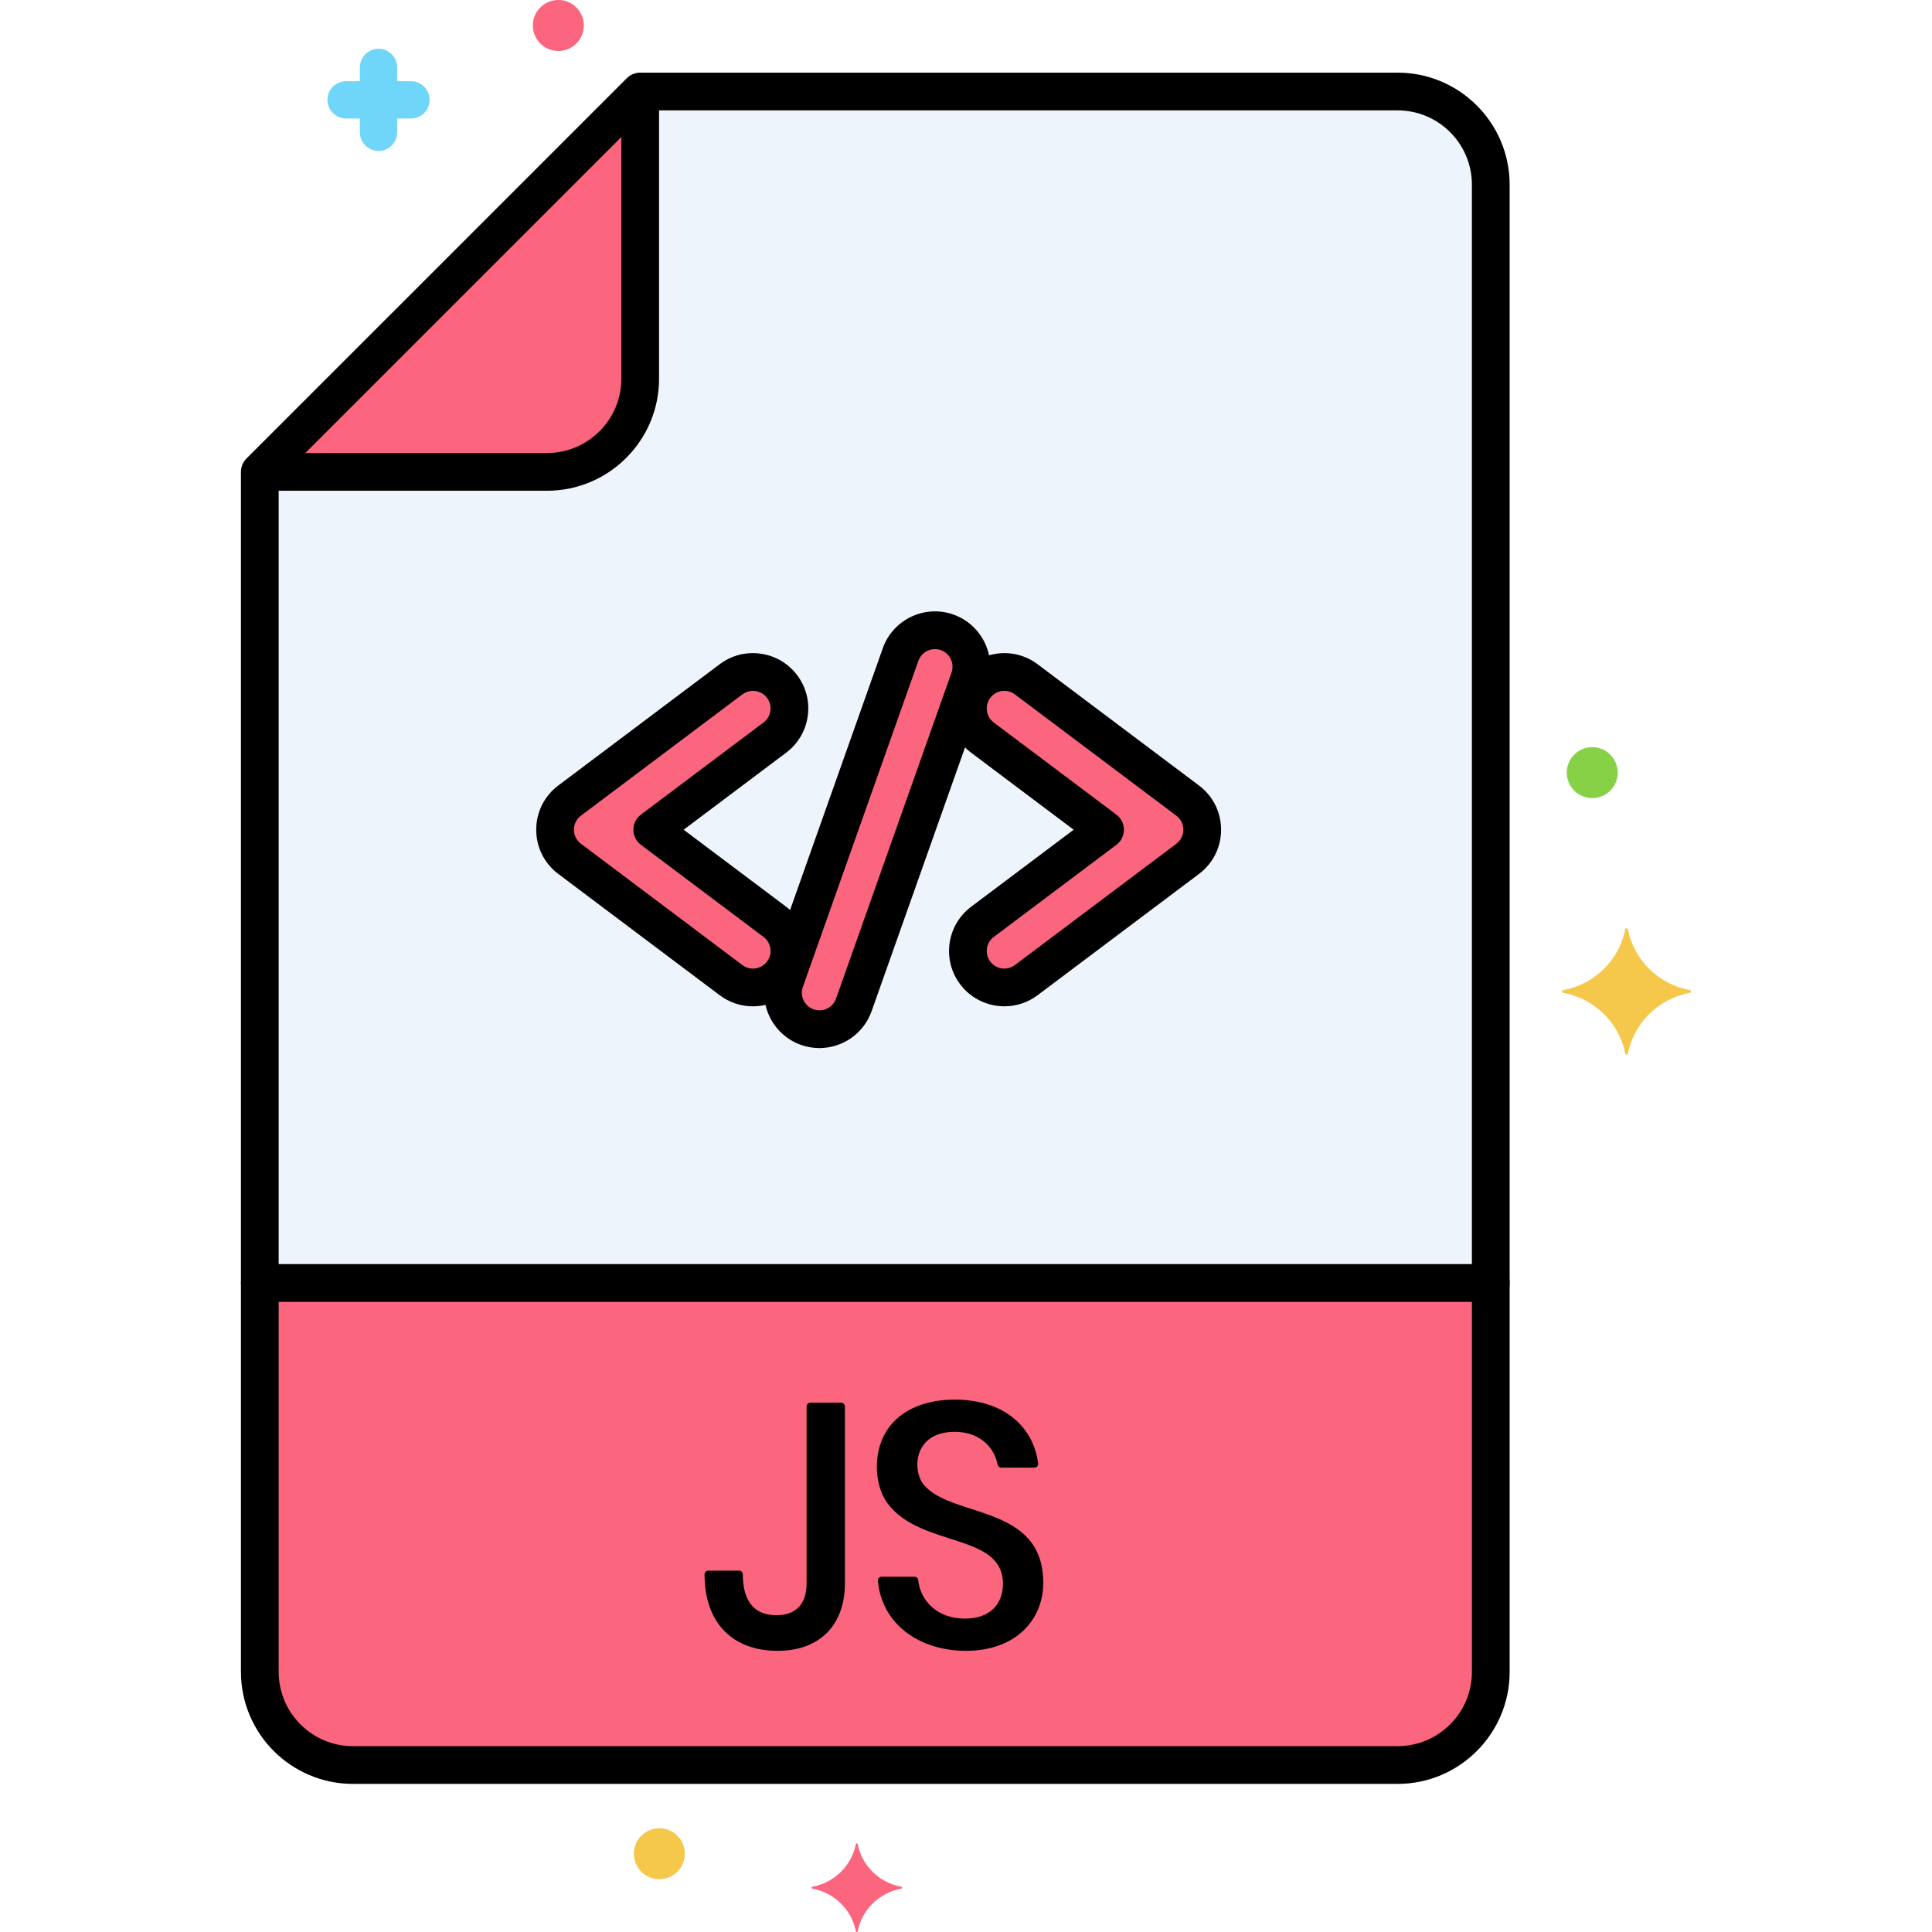
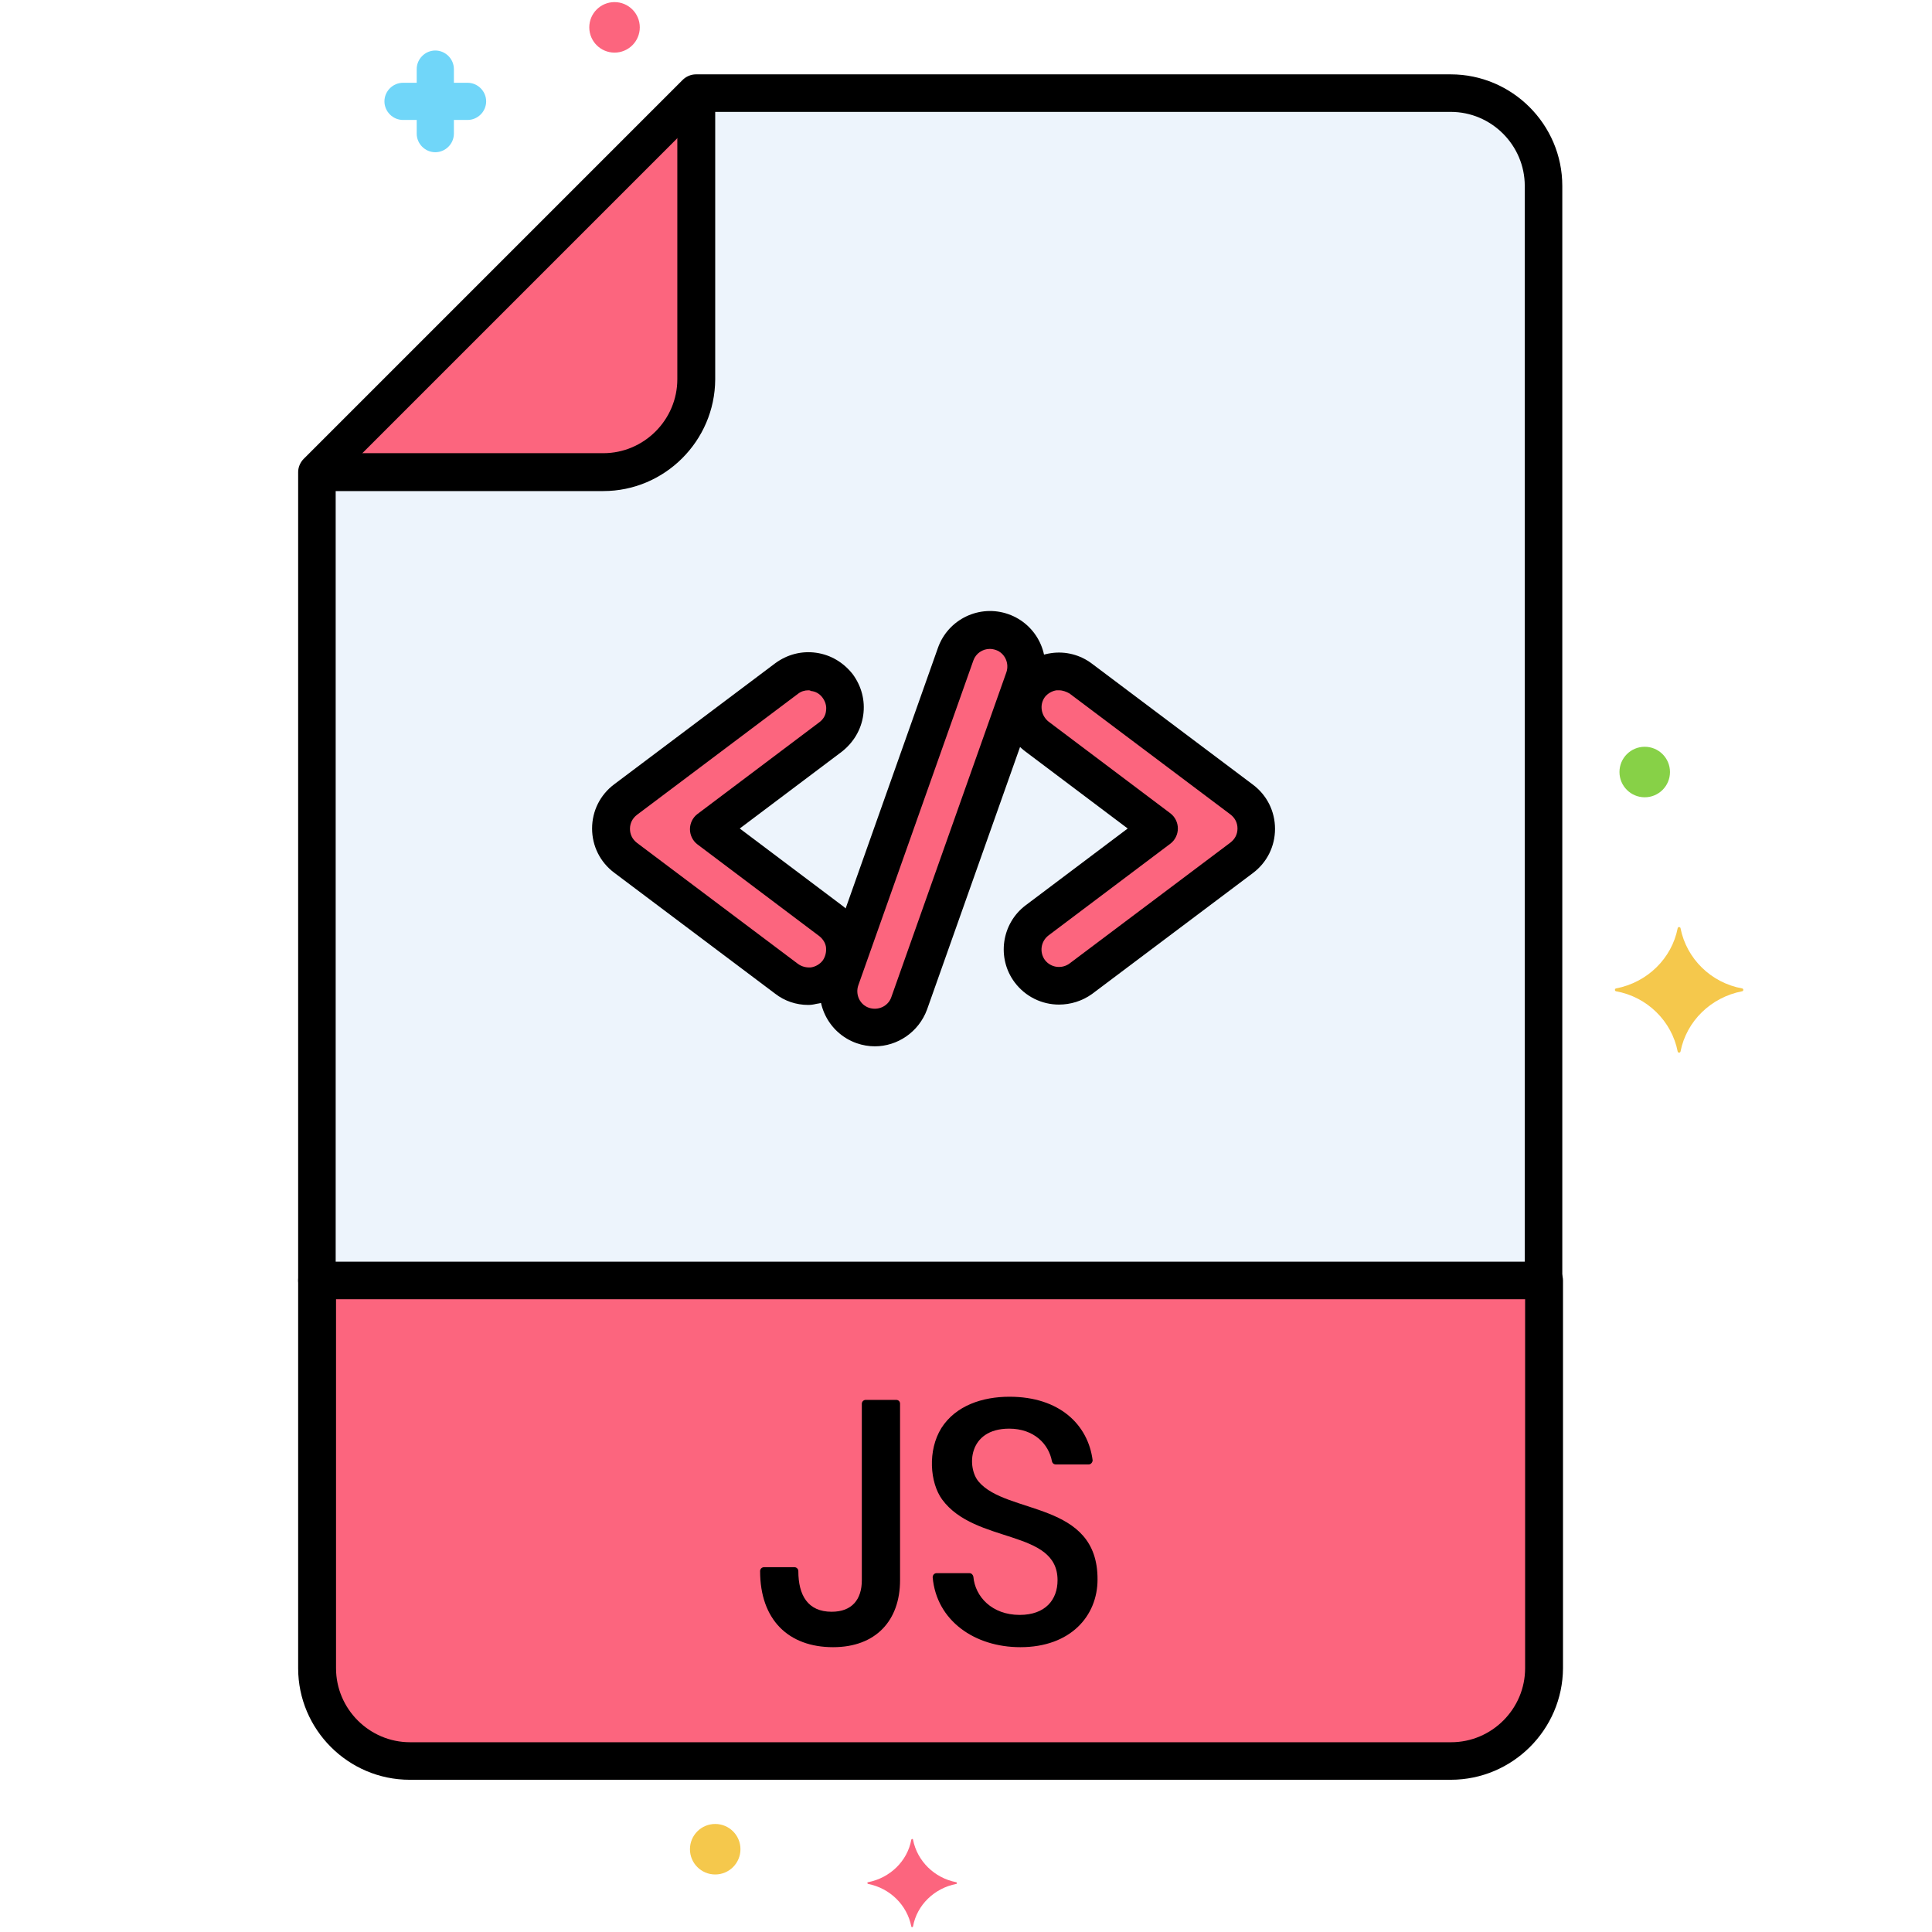
- <svg xmlns="http://www.w3.org/2000/svg" enable-background="new 0 0 256 256" height="512" viewBox="0 0 256 256" width="512">
+ <svg xmlns="http://www.w3.org/2000/svg" version="1.1" id="Capa_1" x="0px" y="0px" viewBox="0 0 550.8 550.8" style="enable-background:new 0 0 550.8 550.8;" xml:space="preserve">
+   <style type="text/css">
+ 	.st0{fill:#EDF4FC;}
+ 	.st1{fill:#FC657E;}
+ 	.st2{fill:#F5C84C;}
+ 	.st3{fill:#87D147;}
+ 	.st4{fill:#70D6F9;}
+ </style>
  <g id="Layer_27">
    <g>
      <g>
        <g>
-           <path d="m197.536 170v-145.534c0-6.787-5.553-12.341-12.341-12.341h-100.367l-50.402 50.401v107.474z" fill="#edf4fc" />
+           <path class="st0" d="M440.1,365.1V53c0-14.6-11.9-26.5-26.5-26.5H198.4L90.4,134.6v230.4H440.1z" />
        </g>
      </g>
      <g>
        <g>
-           <path d="m34.426 170v51.534c0 6.787 5.553 12.341 12.341 12.341h138.428c6.787 0 12.341-5.553 12.341-12.341v-51.534z" fill="#fc657e" />
+           <path class="st1" d="M90.4,365.1v110.5c0,14.6,11.9,26.5,26.5,26.5h296.8c14.6,0,26.5-11.9,26.5-26.5V365.1H90.4z" />
        </g>
      </g>
      <g>
        <g>
-           <path d="m111.453 185.859h-4.075c-.276 0-.5.224-.5.5v23.465c0 2.583-1.29 4.202-4.022 4.202-3.179 0-4.427-2.208-4.427-5.411 0-.276-.224-.5-.5-.5h-4.074c-.276 0-.5.224-.5.5 0 6.492 3.779 10.128 9.68 10.128 5.705 0 8.919-3.55 8.919-8.919v-23.465c-.001-.276-.225-.5-.501-.5z" />
+           <path d="M255.5,399.1h-8.7c-0.6,0-1.1,0.5-1.1,1.1v50.3c0,5.5-2.8,9-8.6,9c-6.8,0-9.5-4.7-9.5-11.6c0-0.6-0.5-1.1-1.1-1.1h-8.7      c-0.6,0-1.1,0.5-1.1,1.1c0,13.9,8.1,21.7,20.8,21.7c12.2,0,19.1-7.6,19.1-19.1v-50.3C256.6,399.5,256.1,399.1,255.5,399.1z" />
        </g>
      </g>
      <g>
        <g>
-           <path d="m122.425 196.761c-1.573-1.863-1.45-7.036 4.073-7.036 3.306 0 5.248 2.032 5.688 4.34.045.236.251.406.491.406h4.389c.3 0 .534-.263.496-.563-.604-4.701-4.373-8.452-11.064-8.452-3.577 0-7.135 1.15-9.043 4.174-1.871 2.965-1.54 7.26.109 9.518 4.373 5.983 15.331 3.897 15.331 10.721 0 2.594-1.616 4.605-5.053 4.605-3.685 0-5.905-2.413-6.175-5.103-.026-.256-.241-.45-.498-.45h-4.344c-.292 0-.524.25-.498.544.505 5.754 5.527 9.278 11.648 9.278 6.675 0 10.263-4.156 10.263-9.008.001-10.433-12.082-8.547-15.813-12.974z" />
+           <path d="M279,422.4c-3.4-4-3.1-15.1,8.7-15.1c7.1,0,11.3,4.4,12.2,9.3c0.1,0.5,0.5,0.9,1.1,0.9h9.4c0.6,0,1.1-0.6,1.1-1.2      c-1.3-10.1-9.4-18.1-23.7-18.1c-7.7,0-15.3,2.5-19.4,8.9c-4,6.4-3.3,15.6,0.2,20.4c9.4,12.8,32.9,8.4,32.9,23      c0,5.6-3.5,9.9-10.8,9.9c-7.9,0-12.7-5.2-13.2-10.9c-0.1-0.5-0.5-1-1.1-1H267c-0.6,0-1.1,0.5-1.1,1.2      c1.1,12.3,11.9,19.9,25,19.9c14.3,0,22-8.9,22-19.3C313,427.9,287,431.9,279,422.4L279,422.4z" />
        </g>
      </g>
      <g>
        <g>
-           <path d="m185.195 236.375h-138.428c-8.183 0-14.84-6.658-14.84-14.841v-51.534c0-1.381 1.119-2.5 2.5-2.5s2.5 1.119 2.5 2.5v51.534c0 5.426 4.415 9.841 9.84 9.841h138.428c5.426 0 9.841-4.415 9.841-9.841v-51.534c0-1.381 1.119-2.5 2.5-2.5s2.5 1.119 2.5 2.5v51.534c0 8.183-6.658 14.841-14.841 14.841z" />
+           <path d="M413.6,507.4H116.8c-17.5,0-31.8-14.3-31.8-31.8V365.1c0-3,2.4-5.4,5.4-5.4c3,0,5.4,2.4,5.4,5.4v110.5      c0,11.6,9.5,21.1,21.1,21.1h296.8c11.6,0,21.1-9.5,21.1-21.1V365.1c0-3,2.4-5.4,5.4-5.4c3,0,5.4,2.4,5.4,5.4v110.5      C445.5,493.1,431.2,507.4,413.6,507.4z" />
        </g>
      </g>
      <g>
        <g>
-           <path d="m34.426 62.526h38.061c6.787 0 12.341-5.553 12.341-12.341v-38.06z" fill="#fc657e" />
+           <path class="st1" d="M90.4,134.6H172c14.6,0,26.5-11.9,26.5-26.5V26.5L90.4,134.6z" />
        </g>
      </g>
      <g>
        <g>
-           <path d="m223.918 131.551c-4.149.773-7.419 3.976-8.208 8.041-.04.204-.325.204-.364 0-.789-4.065-4.059-7.268-8.208-8.041-.208-.039-.208-.318 0-.357 4.149-.773 7.419-3.976 8.208-8.041.04-.204.325-.204.364 0 .789 4.065 4.059 7.268 8.208 8.041.208.039.208.318 0 .357z" fill="#f5c84c" />
+           <path class="st2" d="M496.7,282.6c-8.9,1.7-15.9,8.5-17.6,17.2c-0.1,0.4-0.7,0.4-0.8,0c-1.7-8.7-8.7-15.6-17.6-17.2      c-0.4-0.1-0.4-0.7,0-0.8c8.9-1.7,15.9-8.5,17.6-17.2c0.1-0.4,0.7-0.4,0.8,0c1.7,8.7,8.7,15.6,17.6,17.2      C497.1,281.9,497.1,282.5,496.7,282.6z" />
        </g>
      </g>
      <g>
        <g>
-           <path d="m119.412 250.253c-2.91.542-5.204 2.789-5.757 5.64-.028.143-.228.143-.255 0-.553-2.851-2.847-5.098-5.757-5.64-.146-.027-.146-.223 0-.25 2.91-.542 5.204-2.789 5.757-5.64.028-.143.228-.143.255 0 .553 2.851 2.847 5.098 5.757 5.64.147.027.147.222 0 .25z" fill="#fc657e" />
+           <path class="st1" d="M272.6,537.1c-6.2,1.2-11.2,6-12.3,12.1c-0.1,0.3-0.5,0.3-0.5,0c-1.2-6.1-6.1-10.9-12.3-12.1      c-0.3-0.1-0.3-0.5,0-0.5c6.2-1.2,11.2-6,12.3-12.1c0.1-0.3,0.5-0.3,0.5,0c1.2,6.1,6.1,10.9,12.3,12.1      C272.9,536.7,272.9,537.1,272.6,537.1z" />
        </g>
      </g>
      <g>
        <g>
-           <circle cx="73.981" cy="3.377" fill="#fc657e" r="3.377" />
+           <circle class="st1" cx="175.2" cy="7.8" r="7.2" />
        </g>
      </g>
      <g>
        <g>
-           <circle cx="210.981" cy="102.377" fill="#87d147" r="3.377" />
+           <circle class="st3" cx="468.9" cy="220.1" r="7.2" />
        </g>
      </g>
      <g>
        <g>
-           <path d="m54.454 10.758h-1.824v-1.825c0-1.366-1.107-2.473-2.473-2.473s-2.473 1.107-2.473 2.473v1.824h-1.824c-1.366 0-2.473 1.107-2.473 2.473s1.107 2.473 2.473 2.473h1.824v1.824c0 1.366 1.107 2.473 2.473 2.473s2.473-1.107 2.473-2.473v-1.824h1.824c1.366 0 2.473-1.107 2.473-2.473s-1.108-2.472-2.473-2.472z" fill="#70d6f9" />
+           <path class="st4" d="M133.3,23.6h-3.9v-3.9c0-2.9-2.4-5.3-5.3-5.3c-2.9,0-5.3,2.4-5.3,5.3v3.9h-3.9c-2.9,0-5.3,2.4-5.3,5.3      s2.4,5.3,5.3,5.3h3.9v3.9c0,2.9,2.4,5.3,5.3,5.3c2.9,0,5.3-2.4,5.3-5.3v-3.9h3.9c2.9,0,5.3-2.4,5.3-5.3S136.2,23.6,133.3,23.6z" />
        </g>
      </g>
      <g>
        <g>
-           <circle cx="87.365" cy="245.627" fill="#f5c84c" r="3.377" />
+           <circle class="st2" cx="203.9" cy="527.2" r="7.2" />
        </g>
      </g>
      <g>
        <g>
-           <path d="m197.536 172.5h-163.11c-1.381 0-2.5-1.119-2.5-2.5v-107.474c0-.663.263-1.299.732-1.768l50.402-50.401c.469-.469 1.104-.732 1.768-.732h100.367c8.183 0 14.841 6.658 14.841 14.841v145.534c0 1.381-1.119 2.5-2.5 2.5zm-160.61-5h158.109v-143.034c0-5.426-4.415-9.841-9.841-9.841h-99.331l-48.937 48.937z" />
+           <path d="M440.1,370.4H90.4c-3,0-5.4-2.4-5.4-5.4V134.6c0-1.4,0.6-2.8,1.6-3.8L194.6,22.8c1-1,2.4-1.6,3.8-1.6h215.2      c17.5,0,31.8,14.3,31.8,31.8v312.1C445.5,368,443.1,370.4,440.1,370.4z M95.7,359.7h339V53c0-11.6-9.5-21.1-21.1-21.1h-213      L95.7,136.8L95.7,359.7z" />
        </g>
      </g>
      <g>
        <g>
-           <path d="m72.487 65.026h-37.331c-1.381 0-2.5-1.119-2.5-2.5s1.119-2.5 2.5-2.5h37.331c5.426 0 9.841-4.415 9.841-9.841v-37.06c0-1.381 1.119-2.5 2.5-2.5s2.5 1.119 2.5 2.5v37.061c0 8.183-6.658 14.84-14.841 14.84z" />
+           <path d="M172,140h-80c-3,0-5.4-2.4-5.4-5.4c0-3,2.4-5.4,5.4-5.4h80c11.6,0,21.1-9.5,21.1-21.1V28.7c0-3,2.4-5.4,5.4-5.4      s5.4,2.4,5.4,5.4v79.5C203.8,125.7,189.5,140,172,140z" />
        </g>
      </g>
      <g>
        <g>
-           <path d="m157.37 106.08-21.388-16.07c-2.125-1.597-5.154-1.182-6.763.96-1.6 2.129-1.169 5.163.96 6.763l16.249 12.208-16.249 12.208c-2.129 1.601-2.56 4.635-.96 6.763 1.608 2.139 4.644 2.553 6.763.96l21.389-16.071c2.57-1.929 2.573-5.786-.001-7.721z" fill="#fc657e" />
+           <path class="st1" d="M354,228l-45.9-34.5c-4.6-3.4-11.1-2.5-14.5,2.1c-3.4,4.6-2.5,11.1,2.1,14.5l34.8,26.2l-34.8,26.2      c-4.6,3.4-5.5,9.9-2.1,14.5c3.4,4.6,10,5.5,14.5,2.1l45.9-34.5C359.5,240.4,359.5,232.1,354,228L354,228z" />
        </g>
      </g>
      <g>
        <g>
-           <path d="m102.671 122.15-16.248-12.208 16.248-12.208c2.134-1.604 2.565-4.629.96-6.763-1.599-2.129-4.634-2.56-6.763-.961l-21.388 16.071c-1.225.921-1.928 2.329-1.928 3.862s.703 2.94 1.928 3.861l21.388 16.07c2.133 1.603 5.16 1.174 6.763-.96 1.602-2.131 1.179-5.156-.96-6.764z" fill="#fc657e" />
+           <path class="st1" d="M236.7,262.5l-34.8-26.2l34.8-26.2c4.6-3.4,5.5-9.9,2.1-14.5c-3.4-4.6-9.9-5.5-14.5-2.1L178.4,228      c-2.6,2-4.1,5-4.1,8.3c0,3.3,1.5,6.3,4.1,8.3l45.9,34.5c4.6,3.4,11.1,2.5,14.5-2.1C242.2,272.4,241.3,265.9,236.7,262.5      L236.7,262.5z" />
        </g>
      </g>
      <g>
        <g>
-           <path d="m125.497 83.787c-2.487-.88-5.265.396-6.166 2.94l-15.302 43.204c-.891 2.516.423 5.274 2.94 6.166 2.53.896 5.279-.436 6.165-2.94l15.302-43.204c.894-2.522-.428-5.276-2.939-6.166z" fill="#fc657e" />
+           <path class="st1" d="M285.6,180.2c-5.3-1.9-11.3,0.8-13.2,6.3l-32.8,92.6c-1.9,5.4,0.9,11.3,6.3,13.2c5.4,1.9,11.3-0.9,13.2-6.3      l32.8-92.6C293.9,188,291,182.1,285.6,180.2z" />
        </g>
      </g>
      <g>
        <g>
-           <path d="m133.091 133.34c-2.228 0-4.43-1.009-5.87-2.923-2.428-3.23-1.775-7.835 1.455-10.264l13.589-10.21-13.588-10.21c-1.563-1.175-2.577-2.891-2.852-4.831s.22-3.87 1.396-5.433c1.179-1.568 2.897-2.583 4.839-2.855 1.934-.269 3.862.226 5.424 1.399l21.388 16.07c1.86 1.398 2.927 3.535 2.927 5.86s-1.067 4.461-2.927 5.859l-21.389 16.071c-1.315.989-2.86 1.467-4.392 1.467zm-.007-41.799c-.109 0-.219.008-.329.023-.616.087-1.163.409-1.538.909-.373.496-.53 1.109-.442 1.726.088.618.409 1.164.905 1.537l16.249 12.208c.628.472.998 1.212.998 1.999s-.37 1.526-.998 1.999l-16.249 12.208c-1.027.772-1.235 2.236-.463 3.263s2.236 1.234 3.262.464l21.389-16.071c.591-.444.931-1.124.931-1.863s-.339-1.418-.932-1.864l-21.387-16.07c-.408-.307-.894-.468-1.396-.468z" />
+           <path d="M301.9,286.4c-4.8,0-9.5-2.2-12.6-6.3c-5.2-6.9-3.8-16.8,3.1-22l29.1-21.9l-29.1-21.9c-3.4-2.5-5.5-6.2-6.1-10.4      s0.5-8.3,3-11.6c2.5-3.4,6.2-5.5,10.4-6.1c4.1-0.6,8.3,0.5,11.6,3l45.9,34.5c4,3,6.3,7.6,6.3,12.6s-2.3,9.6-6.3,12.6l-45.9,34.5      C308.5,285.4,305.2,286.4,301.9,286.4L301.9,286.4z M301.9,196.8c-0.2,0-0.5,0-0.7,0c-1.3,0.2-2.5,0.9-3.3,1.9      c-0.8,1.1-1.1,2.4-0.9,3.7c0.2,1.3,0.9,2.5,1.9,3.3l34.8,26.2c1.3,1,2.1,2.6,2.1,4.3c0,1.7-0.8,3.3-2.1,4.3l-34.8,26.2      c-2.2,1.7-2.6,4.8-1,7c1.7,2.2,4.8,2.6,7,1l45.9-34.5c1.3-1,2-2.4,2-4s-0.7-3-2-4l-45.9-34.5C304,197.2,303,196.8,301.9,196.8      L301.9,196.8z" />
        </g>
      </g>
      <g>
        <g>
-           <path d="m99.755 133.344c-1.577 0-3.105-.507-4.389-1.472l-21.388-16.07c-1.859-1.397-2.925-3.533-2.926-5.858 0-2.328 1.066-4.464 2.925-5.862l21.388-16.07c1.563-1.175 3.493-1.671 5.434-1.395 1.94.275 3.656 1.289 4.831 2.852 1.177 1.565 1.673 3.496 1.398 5.434-.276 1.938-1.29 3.652-2.855 4.829l-13.588 10.21 13.588 10.21c1.568 1.178 2.583 2.895 2.856 4.834.273 1.937-.224 3.865-1.399 5.43-1.176 1.565-2.891 2.579-4.83 2.854-.349.05-.698.074-1.045.074zm.007-41.801c-.501 0-.986.161-1.392.465l-21.388 16.07c-.599.45-.929 1.112-.929 1.864 0 .75.331 1.412.93 1.862l21.388 16.07c.498.375 1.107.534 1.728.444.616-.087 1.161-.41 1.535-.907.375-.499.533-1.111.446-1.727s-.41-1.161-.909-1.537l-16.25-12.207c-.628-.472-.998-1.212-.998-1.999s.37-1.526.998-1.999l16.248-12.208c.499-.375.821-.92.909-1.536.088-.615-.07-1.229-.445-1.726-.373-.497-.918-.818-1.536-.906-.112-.014-.223-.023-.335-.023z" />
+           <path d="M230.4,286.5c-3.4,0-6.7-1.1-9.4-3.2l-45.9-34.5c-4-3-6.3-7.6-6.3-12.6c0-5,2.3-9.6,6.3-12.6l45.9-34.5      c3.4-2.5,7.5-3.6,11.7-3c4.2,0.6,7.8,2.8,10.4,6.1c2.5,3.4,3.6,7.5,3,11.7c-0.6,4.2-2.8,7.8-6.1,10.4l-29.1,21.9l29.1,21.9      c3.4,2.5,5.5,6.2,6.1,10.4c0.6,4.2-0.5,8.3-3,11.6c-2.5,3.4-6.2,5.5-10.4,6.1C231.9,286.4,231.2,286.5,230.4,286.5z       M230.5,196.8c-1.1,0-2.1,0.3-3,1l-45.9,34.5c-1.3,1-2,2.4-2,4c0,1.6,0.7,3,2,4l45.9,34.5c1.1,0.8,2.4,1.1,3.7,1      c1.3-0.2,2.5-0.9,3.3-1.9c0.8-1.1,1.1-2.4,1-3.7s-0.9-2.5-1.9-3.3l-34.8-26.2c-1.3-1-2.1-2.6-2.1-4.3c0-1.7,0.8-3.3,2.1-4.3      l34.8-26.2c1.1-0.8,1.8-2,1.9-3.3c0.2-1.3-0.2-2.6-1-3.7c-0.8-1.1-2-1.8-3.3-1.9C230.9,196.8,230.7,196.8,230.5,196.8      L230.5,196.8z" />
        </g>
      </g>
      <g>
        <g>
-           <path d="m108.576 138.875c-.81 0-1.633-.135-2.439-.42-3.81-1.349-5.813-5.547-4.464-9.357l15.302-43.205c1.349-3.81 5.547-5.812 9.356-4.462 3.809 1.35 5.81 5.547 4.462 9.356l-15.302 43.205c-1.062 3.003-3.896 4.883-6.915 4.883zm15.31-52.865c-.96 0-1.861.598-2.199 1.552l-15.302 43.204c-.429 1.211.208 2.546 1.418 2.975 1.211.43 2.547-.207 2.975-1.417l15.302-43.204c.428-1.211-.208-2.545-1.418-2.975-.256-.092-.518-.135-.776-.135z" />
+           <path d="M249.4,298.3c-1.7,0-3.5-0.3-5.2-0.9c-8.2-2.9-12.5-11.9-9.6-20.1l32.8-92.6c2.9-8.2,11.9-12.5,20.1-9.6      s12.5,11.9,9.6,20.1l-32.8,92.6C261.9,294.3,255.8,298.3,249.4,298.3z M282.2,185c-2.1,0-4,1.3-4.7,3.3l-32.8,92.6      c-0.9,2.6,0.4,5.5,3,6.4c2.6,0.9,5.5-0.4,6.4-3l32.8-92.6c0.9-2.6-0.4-5.5-3-6.4C283.3,185.1,282.7,185,282.2,185z" />
        </g>
      </g>
    </g>
  </g>
</svg>
